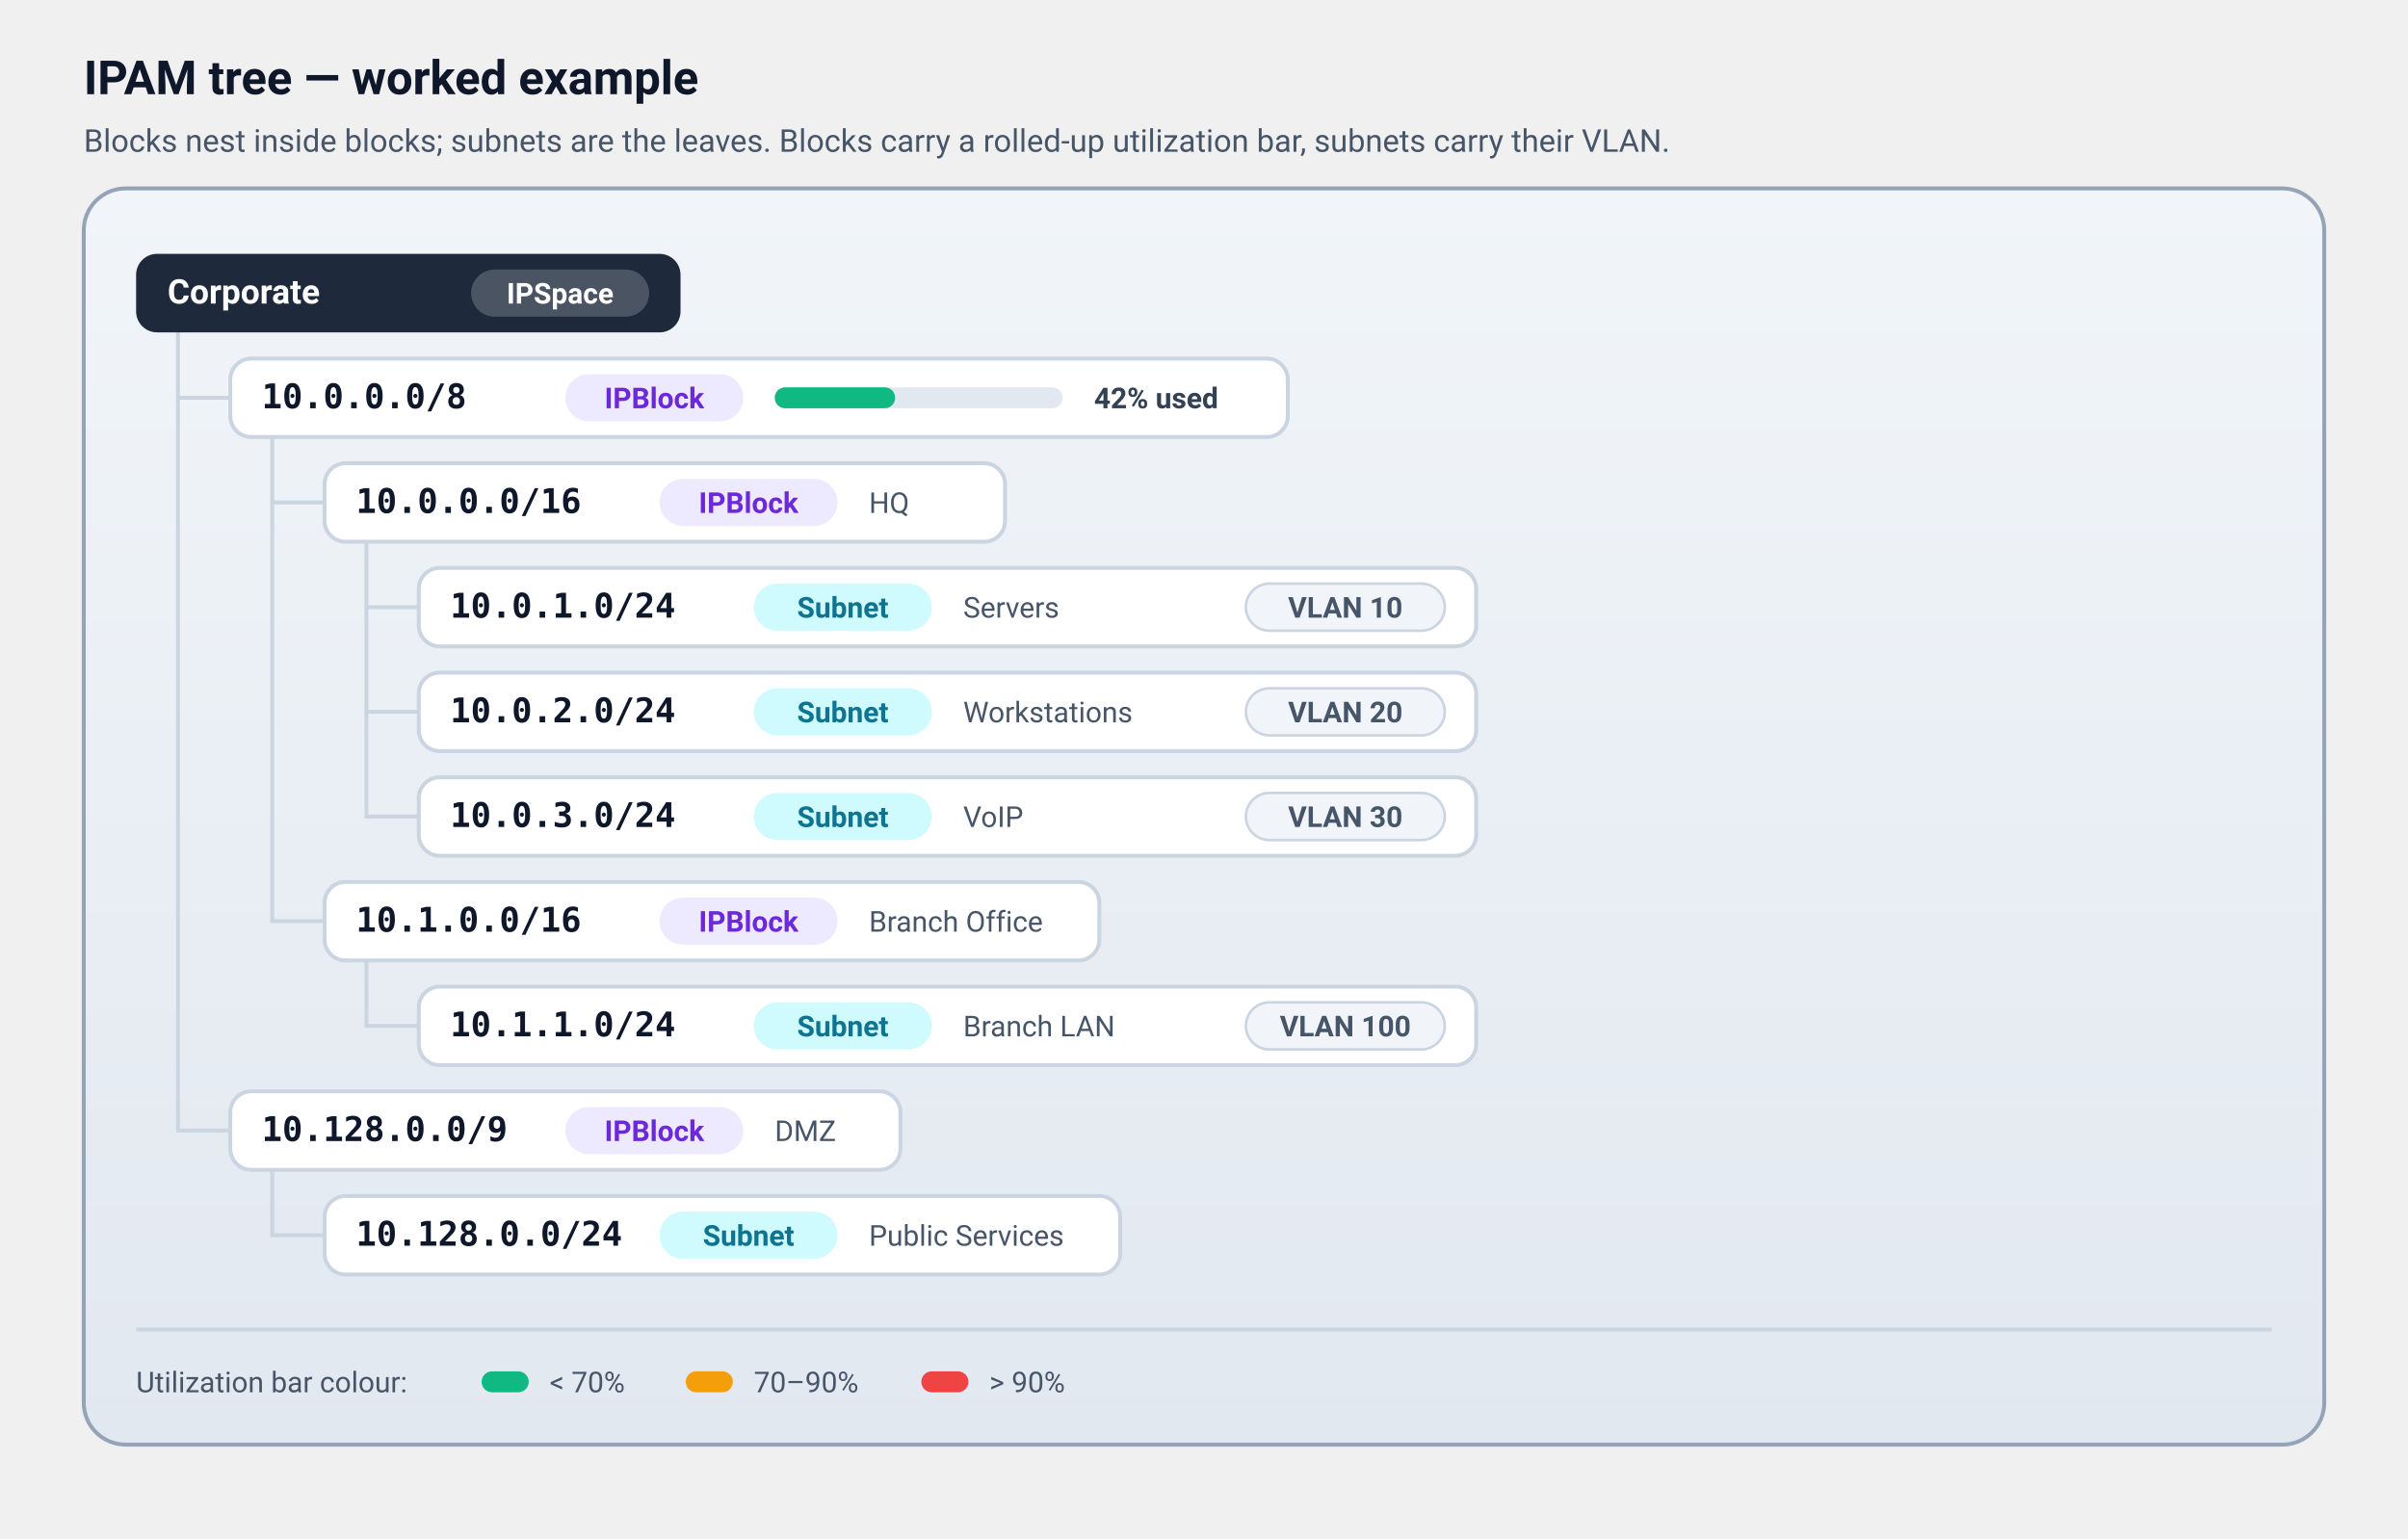
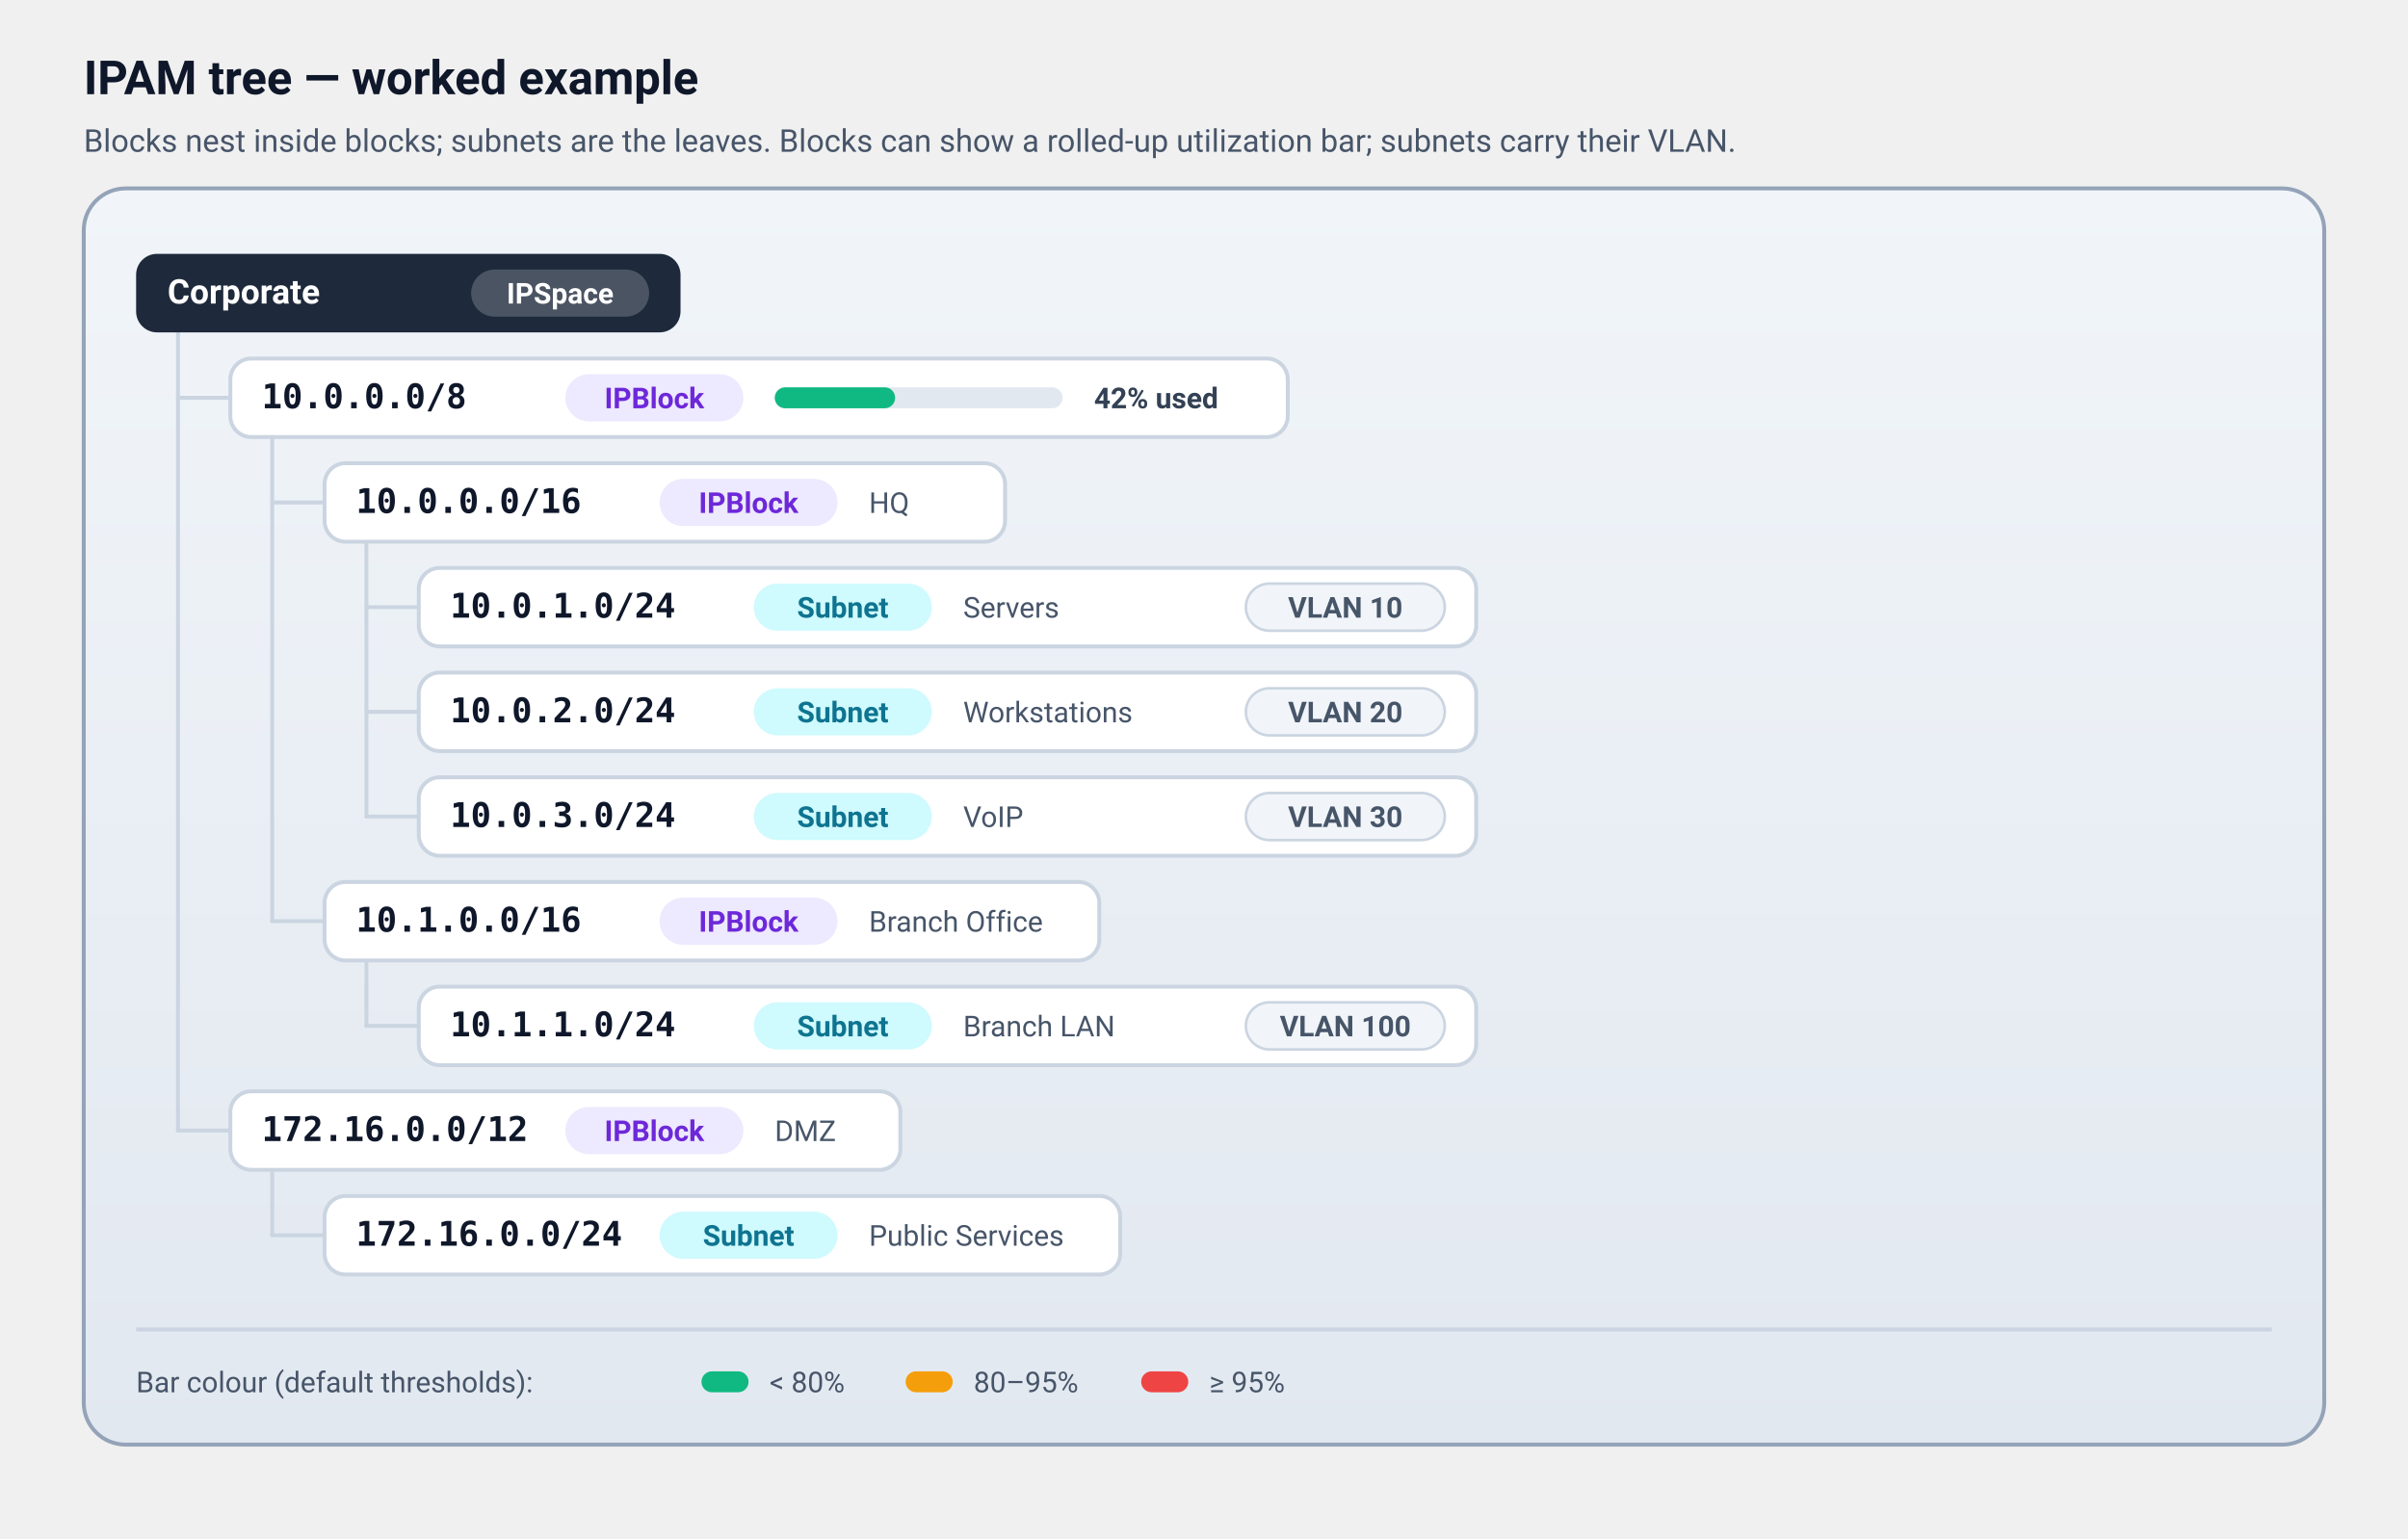
<svg xmlns="http://www.w3.org/2000/svg" width="920" height="588" viewBox="0 0 920 588" preserveAspectRatio="xMidYMid meet" font-family="ui-sans-serif, system-ui, -apple-system, 'Segoe UI', Roboto, Helvetica, Arial, sans-serif">
  <defs>
    <linearGradient id="ipame-surface" x1="0" y1="0" x2="0" y2="1">
      <stop offset="0%" stop-color="#f1f5f9" />
      <stop offset="100%" stop-color="#e2e8f0" />
    </linearGradient>
  </defs>
  <text x="32" y="36" font-size="18" font-weight="600" fill="#0f172a">IPAM tree — worked example</text>
-   <text x="32" y="58" font-size="12" fill="#475569">Blocks nest inside blocks; subnets are the leaves. Blocks carry a rolled-up utilization bar, subnets carry their VLAN.</text>
+   <text x="32" y="58" font-size="12" fill="#475569">Blocks nest inside blocks; subnets are the leaves. Blocks can show a rolled-up utilization bar; subnets carry their VLAN.</text>
  <rect x="32" y="72" width="856" height="480" rx="16" fill="url(#ipame-surface)" stroke="#94a3b8" stroke-width="1.5" />
  <g stroke="#cbd5e1" stroke-width="1.5" fill="none" stroke-linecap="round">
    <path d="M 68 127 V 432" />
    <path d="M 68 152 H 88" />
    <path d="M 68 432 H 88" />
    <path d="M 104 167 V 352" />
    <path d="M 104 192 H 124" />
    <path d="M 104 352 H 124" />
    <path d="M 140 207 V 312" />
    <path d="M 140 232 H 160" />
    <path d="M 140 272 H 160" />
    <path d="M 140 312 H 160" />
    <path d="M 140 367 V 392" />
    <path d="M 140 392 H 160" />
    <path d="M 104 447 V 472" />
    <path d="M 104 472 H 124" />
  </g>
  <rect x="52" y="97" width="208" height="30" rx="8" fill="#1e293b" />
  <text x="64" y="116" font-size="13" font-weight="600" fill="#ffffff">Corporate</text>
  <rect x="180" y="103" width="68" height="18" rx="9" fill="#ffffff" fill-opacity="0.2" />
  <text x="214" y="116" text-anchor="middle" font-size="11" font-weight="600" fill="#ffffff">IPSpace</text>
  <rect x="88" y="137" width="404" height="30" rx="8" fill="#ffffff" stroke="#cbd5e1" stroke-width="1.5" />
  <text x="100" y="156" font-size="13" font-weight="600" fill="#0f172a" font-family="ui-monospace, SFMono-Regular, Menlo, Consolas, 'DejaVu Sans Mono', monospace">10.0.0.0/8</text>
  <rect x="216" y="143" width="68" height="18" rx="9" fill="#ede9fe" />
  <text x="250" y="156" text-anchor="middle" font-size="11" font-weight="600" fill="#6d28d9">IPBlock</text>
  <rect x="296" y="148" width="110" height="8" rx="4" fill="#e2e8f0" />
  <rect x="296" y="148" width="46" height="8" rx="4" fill="#10b981" />
  <text x="418" y="156" font-size="11" font-weight="600" fill="#334155">42% used</text>
  <rect x="124" y="177" width="260" height="30" rx="8" fill="#ffffff" stroke="#cbd5e1" stroke-width="1.5" />
  <text x="136" y="196" font-size="13" font-weight="600" fill="#0f172a" font-family="ui-monospace, SFMono-Regular, Menlo, Consolas, 'DejaVu Sans Mono', monospace">10.0.0.0/16</text>
  <rect x="252" y="183" width="68" height="18" rx="9" fill="#ede9fe" />
  <text x="286" y="196" text-anchor="middle" font-size="11" font-weight="600" fill="#6d28d9">IPBlock</text>
  <text x="332" y="196" font-size="11" fill="#475569">HQ</text>
  <rect x="160" y="217" width="404" height="30" rx="8" fill="#ffffff" stroke="#cbd5e1" stroke-width="1.5" />
  <text x="172" y="236" font-size="13" font-weight="600" fill="#0f172a" font-family="ui-monospace, SFMono-Regular, Menlo, Consolas, 'DejaVu Sans Mono', monospace">10.0.1.0/24</text>
  <rect x="288" y="223" width="68" height="18" rx="9" fill="#cffafe" />
  <text x="322" y="236" text-anchor="middle" font-size="11" font-weight="600" fill="#0e7490">Subnet</text>
  <text x="368" y="236" font-size="11" fill="#475569">Servers</text>
  <rect x="476" y="223" width="76" height="18" rx="9" fill="#f1f5f9" stroke="#cbd5e1" stroke-width="1" />
  <text x="514" y="236" text-anchor="middle" font-size="11" font-weight="600" fill="#475569">VLAN 10</text>
  <rect x="160" y="257" width="404" height="30" rx="8" fill="#ffffff" stroke="#cbd5e1" stroke-width="1.5" />
  <text x="172" y="276" font-size="13" font-weight="600" fill="#0f172a" font-family="ui-monospace, SFMono-Regular, Menlo, Consolas, 'DejaVu Sans Mono', monospace">10.0.2.0/24</text>
  <rect x="288" y="263" width="68" height="18" rx="9" fill="#cffafe" />
  <text x="322" y="276" text-anchor="middle" font-size="11" font-weight="600" fill="#0e7490">Subnet</text>
  <text x="368" y="276" font-size="11" fill="#475569">Workstations</text>
  <rect x="476" y="263" width="76" height="18" rx="9" fill="#f1f5f9" stroke="#cbd5e1" stroke-width="1" />
  <text x="514" y="276" text-anchor="middle" font-size="11" font-weight="600" fill="#475569">VLAN 20</text>
  <rect x="160" y="297" width="404" height="30" rx="8" fill="#ffffff" stroke="#cbd5e1" stroke-width="1.5" />
  <text x="172" y="316" font-size="13" font-weight="600" fill="#0f172a" font-family="ui-monospace, SFMono-Regular, Menlo, Consolas, 'DejaVu Sans Mono', monospace">10.0.3.0/24</text>
  <rect x="288" y="303" width="68" height="18" rx="9" fill="#cffafe" />
  <text x="322" y="316" text-anchor="middle" font-size="11" font-weight="600" fill="#0e7490">Subnet</text>
  <text x="368" y="316" font-size="11" fill="#475569">VoIP</text>
  <rect x="476" y="303" width="76" height="18" rx="9" fill="#f1f5f9" stroke="#cbd5e1" stroke-width="1" />
  <text x="514" y="316" text-anchor="middle" font-size="11" font-weight="600" fill="#475569">VLAN 30</text>
  <rect x="124" y="337" width="296" height="30" rx="8" fill="#ffffff" stroke="#cbd5e1" stroke-width="1.5" />
  <text x="136" y="356" font-size="13" font-weight="600" fill="#0f172a" font-family="ui-monospace, SFMono-Regular, Menlo, Consolas, 'DejaVu Sans Mono', monospace">10.1.0.0/16</text>
  <rect x="252" y="343" width="68" height="18" rx="9" fill="#ede9fe" />
  <text x="286" y="356" text-anchor="middle" font-size="11" font-weight="600" fill="#6d28d9">IPBlock</text>
  <text x="332" y="356" font-size="11" fill="#475569">Branch Office</text>
  <rect x="160" y="377" width="404" height="30" rx="8" fill="#ffffff" stroke="#cbd5e1" stroke-width="1.5" />
  <text x="172" y="396" font-size="13" font-weight="600" fill="#0f172a" font-family="ui-monospace, SFMono-Regular, Menlo, Consolas, 'DejaVu Sans Mono', monospace">10.1.1.0/24</text>
  <rect x="288" y="383" width="68" height="18" rx="9" fill="#cffafe" />
  <text x="322" y="396" text-anchor="middle" font-size="11" font-weight="600" fill="#0e7490">Subnet</text>
  <text x="368" y="396" font-size="11" fill="#475569">Branch LAN</text>
  <rect x="476" y="383" width="76" height="18" rx="9" fill="#f1f5f9" stroke="#cbd5e1" stroke-width="1" />
  <text x="514" y="396" text-anchor="middle" font-size="11" font-weight="600" fill="#475569">VLAN 100</text>
  <rect x="88" y="417" width="256" height="30" rx="8" fill="#ffffff" stroke="#cbd5e1" stroke-width="1.5" />
-   <text x="100" y="436" font-size="13" font-weight="600" fill="#0f172a" font-family="ui-monospace, SFMono-Regular, Menlo, Consolas, 'DejaVu Sans Mono', monospace">10.128.0.0/9</text>
+   <text x="100" y="436" font-size="13" font-weight="600" fill="#0f172a" font-family="ui-monospace, SFMono-Regular, Menlo, Consolas, 'DejaVu Sans Mono', monospace">172.16.0.0/12</text>
  <rect x="216" y="423" width="68" height="18" rx="9" fill="#ede9fe" />
  <text x="250" y="436" text-anchor="middle" font-size="11" font-weight="600" fill="#6d28d9">IPBlock</text>
  <text x="296" y="436" font-size="11" fill="#475569">DMZ</text>
  <rect x="124" y="457" width="304" height="30" rx="8" fill="#ffffff" stroke="#cbd5e1" stroke-width="1.5" />
-   <text x="136" y="476" font-size="13" font-weight="600" fill="#0f172a" font-family="ui-monospace, SFMono-Regular, Menlo, Consolas, 'DejaVu Sans Mono', monospace">10.128.0.0/24</text>
+   <text x="136" y="476" font-size="13" font-weight="600" fill="#0f172a" font-family="ui-monospace, SFMono-Regular, Menlo, Consolas, 'DejaVu Sans Mono', monospace">172.16.0.0/24</text>
  <rect x="252" y="463" width="68" height="18" rx="9" fill="#cffafe" />
  <text x="286" y="476" text-anchor="middle" font-size="11" font-weight="600" fill="#0e7490">Subnet</text>
  <text x="332" y="476" font-size="11" fill="#475569">Public Services</text>
  <path d="M 52 508 H 868" stroke="#cbd5e1" stroke-width="1.5" />
-   <text x="52" y="532" font-size="11" fill="#475569">Utilization bar colour:</text>
-   <rect x="184" y="524" width="18" height="8" rx="4" fill="#10b981" />
-   <text x="210" y="532" font-size="11" fill="#475569">&lt; 70%</text>
-   <rect x="262" y="524" width="18" height="8" rx="4" fill="#f59e0b" />
-   <text x="288" y="532" font-size="11" fill="#475569">70–90%</text>
-   <rect x="352" y="524" width="18" height="8" rx="4" fill="#ef4444" />
-   <text x="378" y="532" font-size="11" fill="#475569">&gt; 90%</text>
+   <text x="52" y="532" font-size="11" fill="#475569">Bar colour (default thresholds):</text>
+   <rect x="268" y="524" width="18" height="8" rx="4" fill="#10b981" />
+   <text x="294" y="532" font-size="11" fill="#475569">&lt; 80%</text>
+   <rect x="346" y="524" width="18" height="8" rx="4" fill="#f59e0b" />
+   <text x="372" y="532" font-size="11" fill="#475569">80–95%</text>
+   <rect x="436" y="524" width="18" height="8" rx="4" fill="#ef4444" />
+   <text x="462" y="532" font-size="11" fill="#475569">≥ 95%</text>
</svg>
